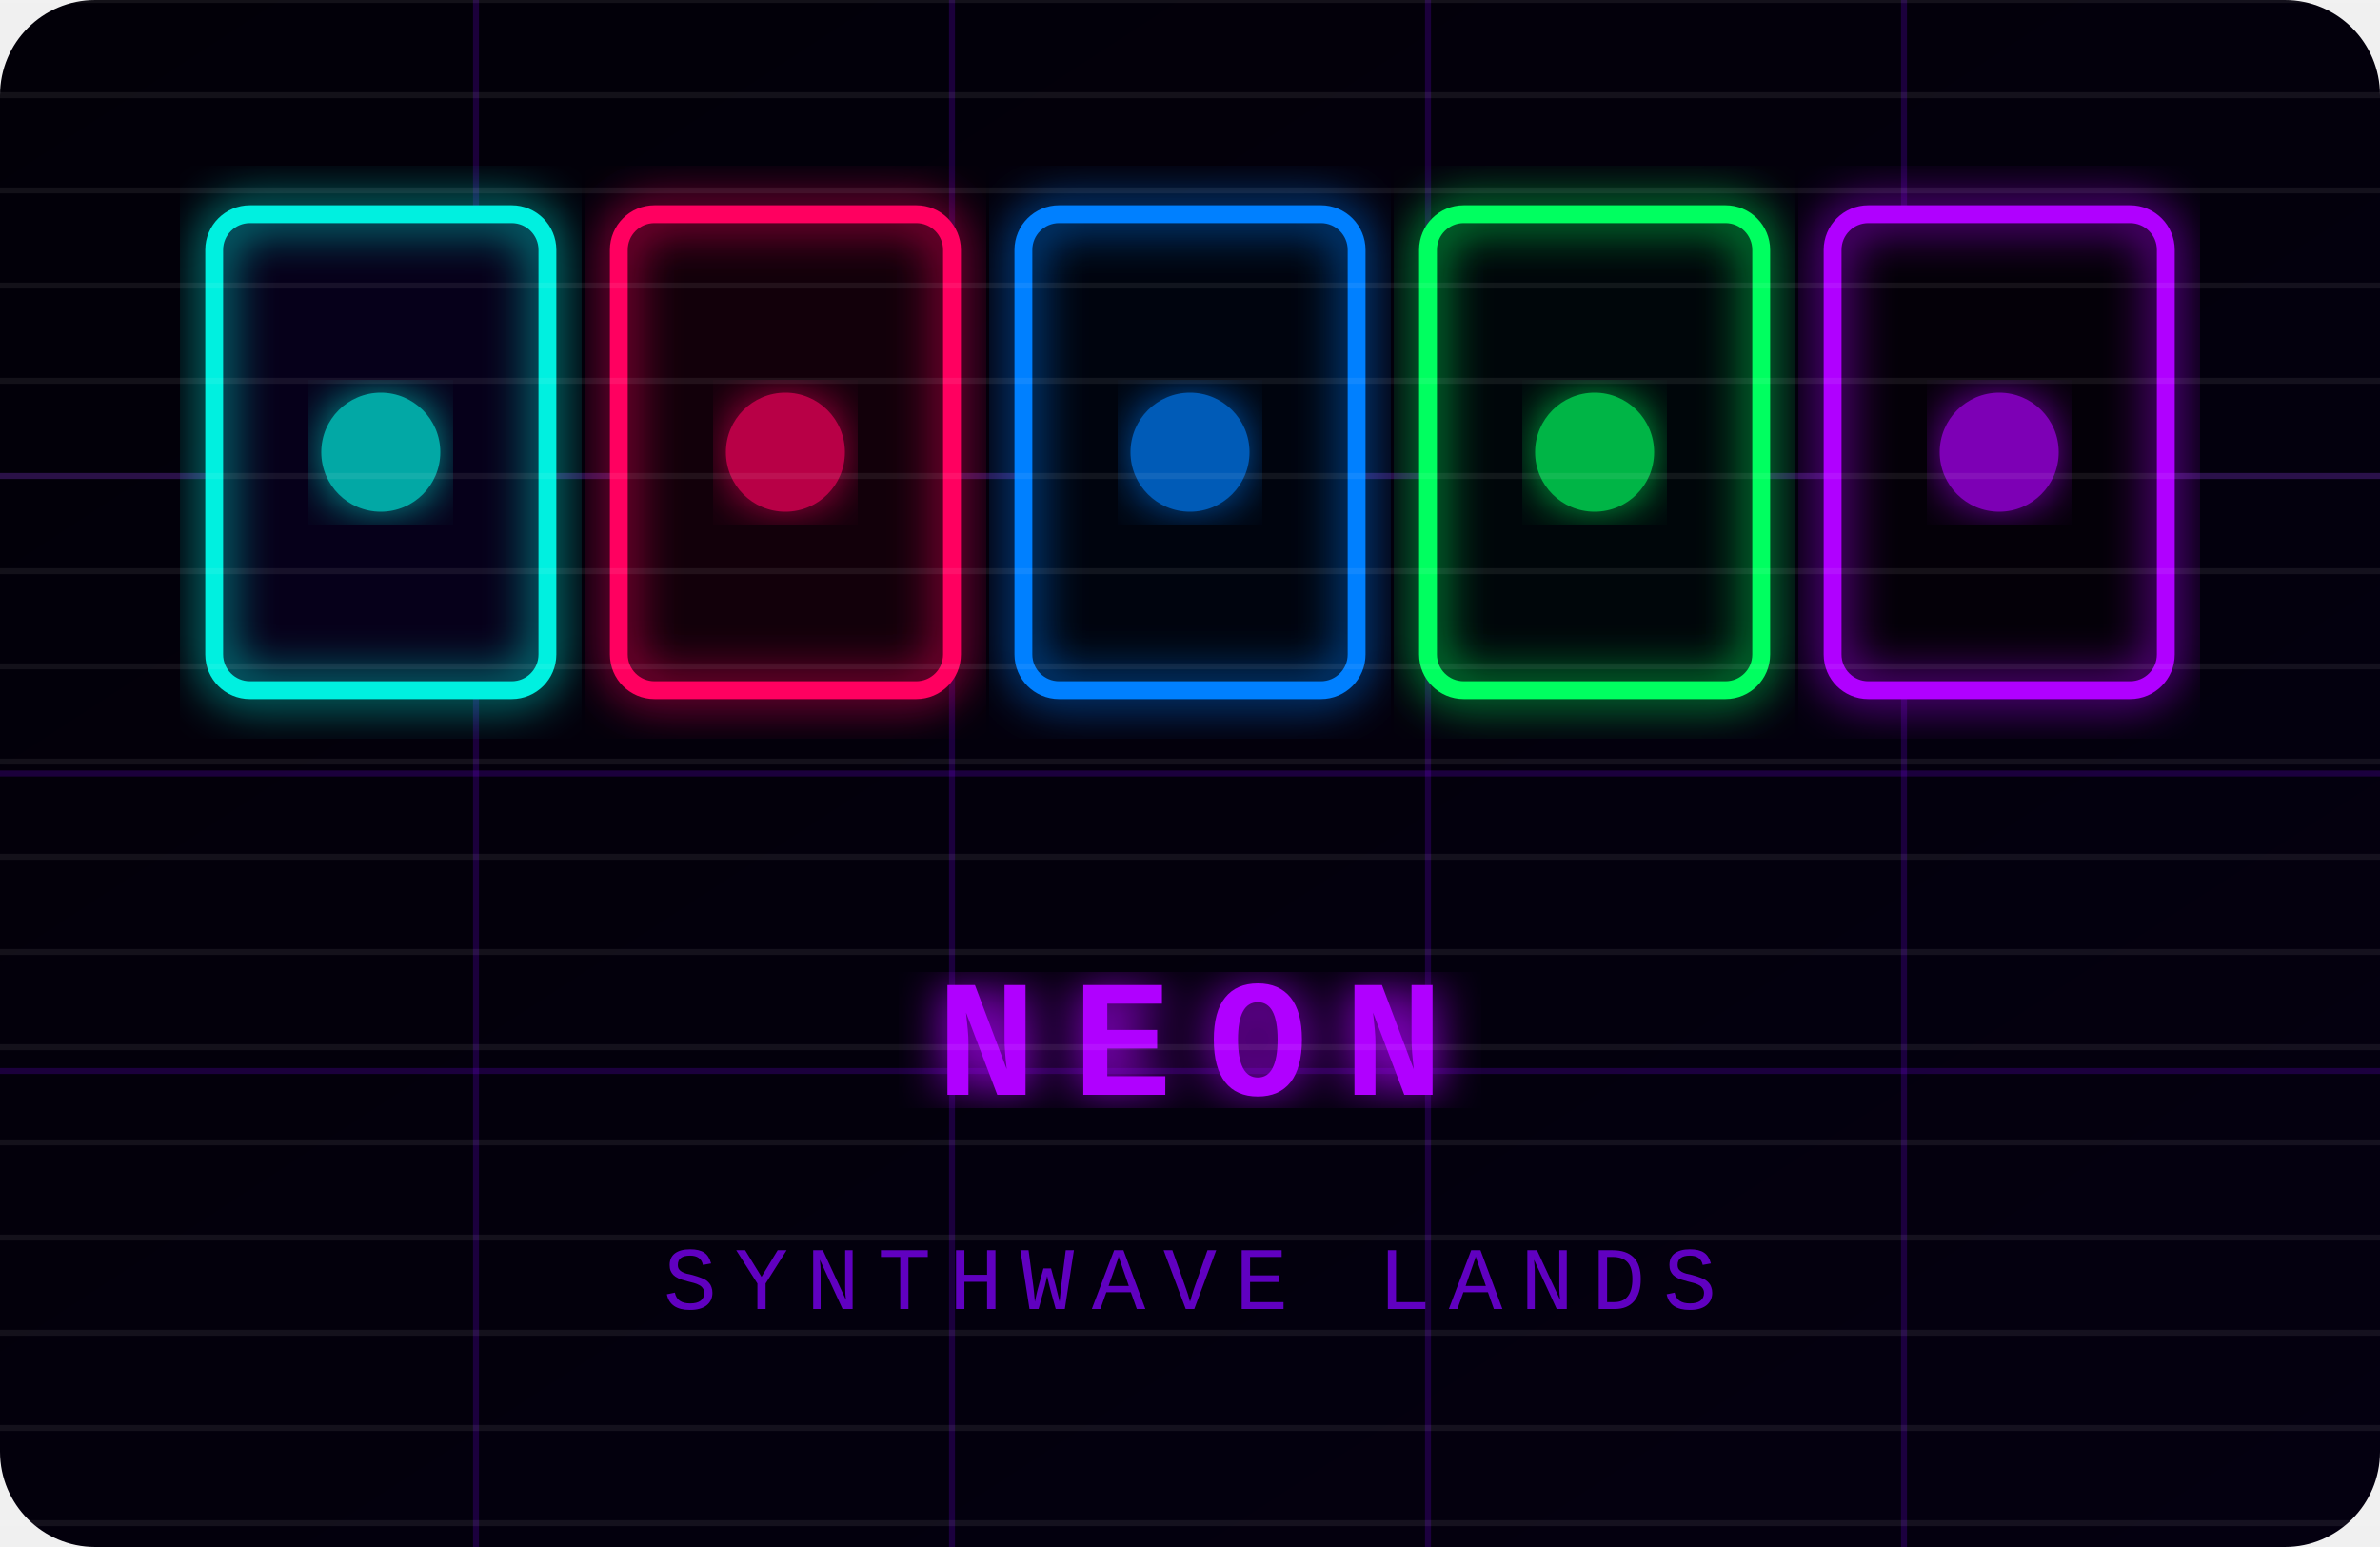
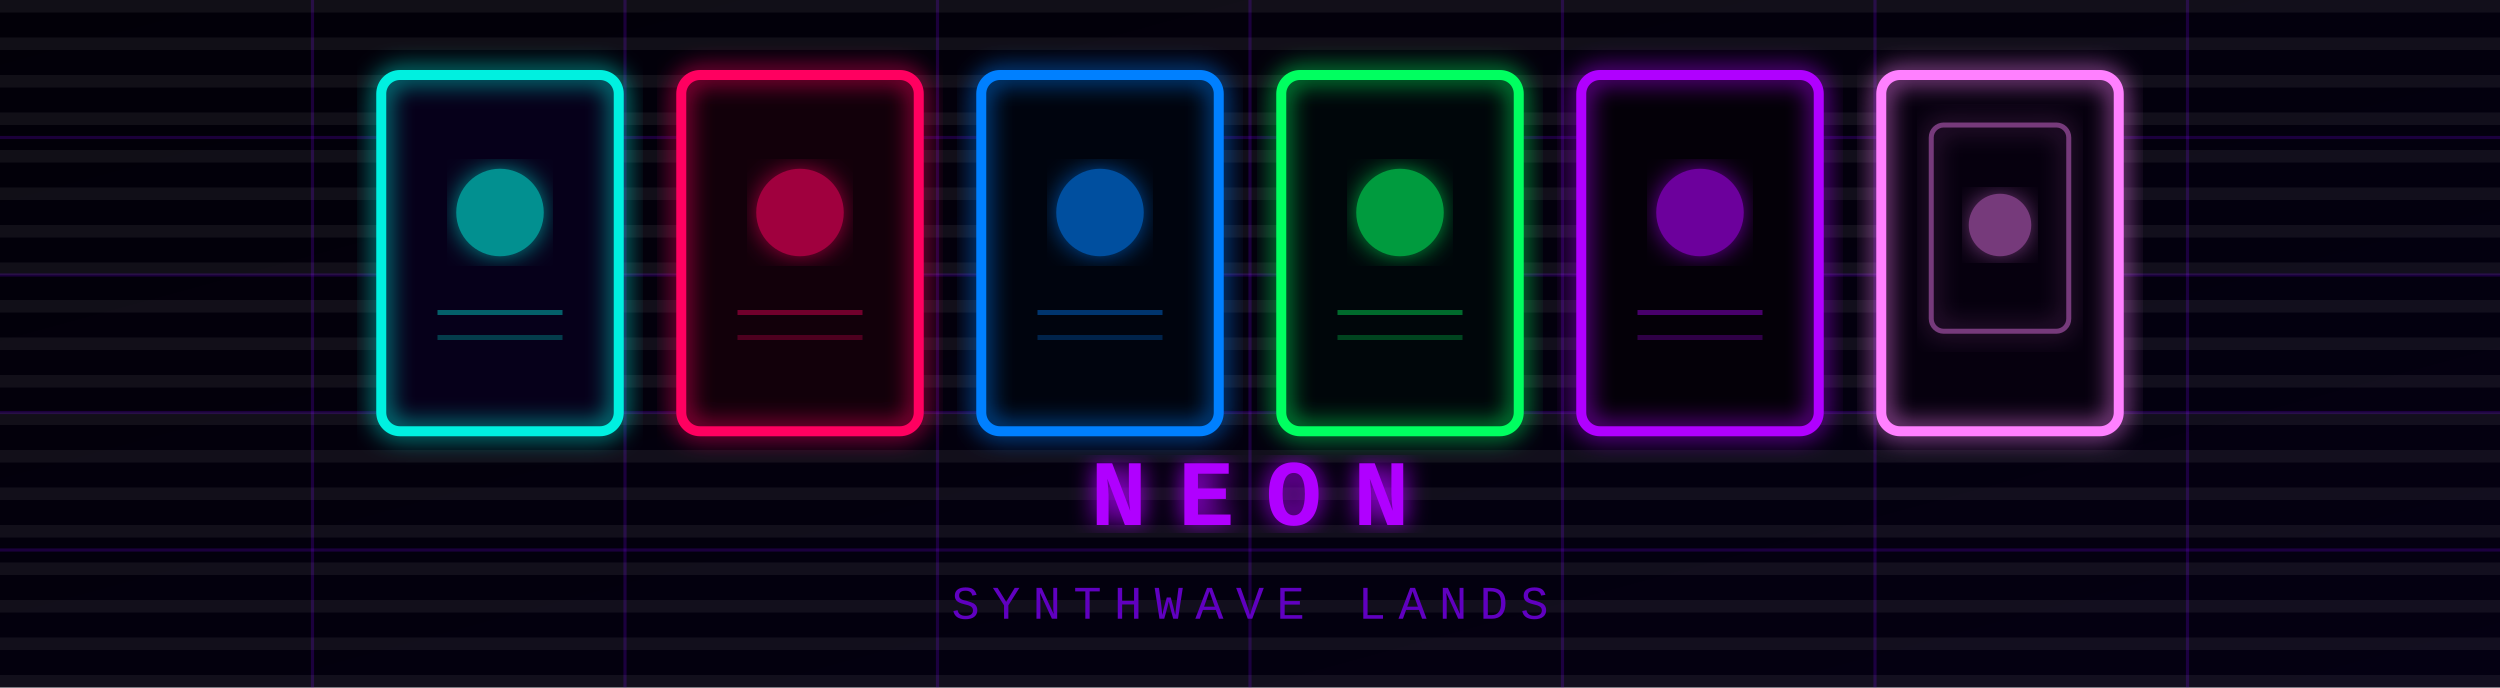
- <svg xmlns="http://www.w3.org/2000/svg" width="200" height="130" viewBox="0 0 200 130">
+ <svg xmlns="http://www.w3.org/2000/svg" width="400" height="110" viewBox="0 0 400 110">
  <defs>
    <linearGradient id="bg" x1="0" y1="0" x2="1" y2="1">
      <stop offset="0%" stop-color="#020008" />
-       <stop offset="100%" stop-color="#040010" />
+       <stop offset="100%" stop-color="#040012" />
    </linearGradient>
    <filter id="glow">
      <feGaussianBlur stdDeviation="2" result="blur" />
      <feMerge>
        <feMergeNode in="blur" />
        <feMergeNode in="SourceGraphic" />
      </feMerge>
    </filter>
  </defs>
-   <rect width="200" height="130" fill="url(#bg)" rx="8" />
+   <rect width="400" height="110" fill="url(#bg)" />
  <g stroke="#8000ff" stroke-width="0.5" stroke-opacity="0.2">
-     <line x1="0" y1="65" x2="200" y2="65" />
-     <line x1="0" y1="40" x2="200" y2="40" />
-     <line x1="0" y1="90" x2="200" y2="90" />
-     <line x1="40" y1="0" x2="40" y2="130" />
-     <line x1="80" y1="0" x2="80" y2="130" />
-     <line x1="120" y1="0" x2="120" y2="130" />
-     <line x1="160" y1="0" x2="160" y2="130" />
+     <line x1="0" y1="22" x2="400" y2="22" />
+     <line x1="0" y1="44" x2="400" y2="44" />
+     <line x1="0" y1="66" x2="400" y2="66" />
+     <line x1="0" y1="88" x2="400" y2="88" />
+     <line x1="50" y1="0" x2="50" y2="110" />
+     <line x1="100" y1="0" x2="100" y2="110" />
+     <line x1="150" y1="0" x2="150" y2="110" />
+     <line x1="200" y1="0" x2="200" y2="110" />
+     <line x1="250" y1="0" x2="250" y2="110" />
+     <line x1="300" y1="0" x2="300" y2="110" />
+     <line x1="350" y1="0" x2="350" y2="110" />
  </g>
-   <rect x="18" y="18" width="28" height="40" rx="3" fill="#06001a" />
-   <rect x="18" y="18" width="28" height="40" rx="3" fill="none" stroke="#00f0e0" stroke-width="1.5" filter="url(#glow)" />
-   <rect x="52" y="18" width="28" height="40" rx="3" fill="#12000a" />
-   <rect x="52" y="18" width="28" height="40" rx="3" fill="none" stroke="#ff0060" stroke-width="1.5" filter="url(#glow)" />
-   <rect x="86" y="18" width="28" height="40" rx="3" fill="#00040e" />
-   <rect x="86" y="18" width="28" height="40" rx="3" fill="none" stroke="#0080ff" stroke-width="1.5" filter="url(#glow)" />
-   <rect x="120" y="18" width="28" height="40" rx="3" fill="#00060a" />
-   <rect x="120" y="18" width="28" height="40" rx="3" fill="none" stroke="#00ff60" stroke-width="1.5" filter="url(#glow)" />
-   <rect x="154" y="18" width="28" height="40" rx="3" fill="#040008" />
-   <rect x="154" y="18" width="28" height="40" rx="3" fill="none" stroke="#b000ff" stroke-width="1.5" filter="url(#glow)" />
-   <circle cx="32" cy="38" r="5" fill="#00f0e0" opacity="0.7" filter="url(#glow)" />
-   <circle cx="66" cy="38" r="5" fill="#ff0060" opacity="0.7" filter="url(#glow)" />
-   <circle cx="100" cy="38" r="5" fill="#0080ff" opacity="0.7" filter="url(#glow)" />
-   <circle cx="134" cy="38" r="5" fill="#00ff60" opacity="0.7" filter="url(#glow)" />
-   <circle cx="168" cy="38" r="5" fill="#b000ff" opacity="0.7" filter="url(#glow)" />
-   <text x="100" y="92" font-size="14" font-family="'Courier New',monospace" font-weight="bold" text-anchor="middle" fill="#b000ff" letter-spacing="3" filter="url(#glow)">NEON</text>
-   <text x="100" y="110" font-size="7.5" font-family="'Courier New',monospace" text-anchor="middle" fill="#6000c0" letter-spacing="1.5">SYNTHWAVE LANDS</text>
-   <g opacity="0.07">
-     <line x1="0" y1="0" x2="200" y2="0" stroke="white" stroke-width="0.5" />
-     <line x1="0" y1="8" x2="200" y2="8" stroke="white" stroke-width="0.5" />
-     <line x1="0" y1="16" x2="200" y2="16" stroke="white" stroke-width="0.5" />
-     <line x1="0" y1="24" x2="200" y2="24" stroke="white" stroke-width="0.5" />
-     <line x1="0" y1="32" x2="200" y2="32" stroke="white" stroke-width="0.5" />
-     <line x1="0" y1="40" x2="200" y2="40" stroke="white" stroke-width="0.5" />
-     <line x1="0" y1="48" x2="200" y2="48" stroke="white" stroke-width="0.5" />
-     <line x1="0" y1="56" x2="200" y2="56" stroke="white" stroke-width="0.5" />
-     <line x1="0" y1="64" x2="200" y2="64" stroke="white" stroke-width="0.5" />
-     <line x1="0" y1="72" x2="200" y2="72" stroke="white" stroke-width="0.5" />
-     <line x1="0" y1="80" x2="200" y2="80" stroke="white" stroke-width="0.5" />
-     <line x1="0" y1="88" x2="200" y2="88" stroke="white" stroke-width="0.5" />
-     <line x1="0" y1="96" x2="200" y2="96" stroke="white" stroke-width="0.5" />
-     <line x1="0" y1="104" x2="200" y2="104" stroke="white" stroke-width="0.5" />
-     <line x1="0" y1="112" x2="200" y2="112" stroke="white" stroke-width="0.5" />
-     <line x1="0" y1="120" x2="200" y2="120" stroke="white" stroke-width="0.5" />
-     <line x1="0" y1="128" x2="200" y2="128" stroke="white" stroke-width="0.5" />
+   <g opacity="0.06">
+     <rect x="0" y="0" width="400" height="2" fill="white" />
+     <rect x="0" y="6" width="400" height="2" fill="white" />
+     <rect x="0" y="12" width="400" height="2" fill="white" />
+     <rect x="0" y="18" width="400" height="2" fill="white" />
+     <rect x="0" y="24" width="400" height="2" fill="white" />
+     <rect x="0" y="30" width="400" height="2" fill="white" />
+     <rect x="0" y="36" width="400" height="2" fill="white" />
+     <rect x="0" y="42" width="400" height="2" fill="white" />
+     <rect x="0" y="48" width="400" height="2" fill="white" />
+     <rect x="0" y="54" width="400" height="2" fill="white" />
+     <rect x="0" y="60" width="400" height="2" fill="white" />
+     <rect x="0" y="66" width="400" height="2" fill="white" />
+     <rect x="0" y="72" width="400" height="2" fill="white" />
+     <rect x="0" y="78" width="400" height="2" fill="white" />
+     <rect x="0" y="84" width="400" height="2" fill="white" />
+     <rect x="0" y="90" width="400" height="2" fill="white" />
+     <rect x="0" y="96" width="400" height="2" fill="white" />
+     <rect x="0" y="102" width="400" height="2" fill="white" />
+     <rect x="0" y="108" width="400" height="2" fill="white" />
  </g>
+   <rect x="61" y="12" width="38" height="57" rx="3" fill="#06001a" />
+   <rect x="61" y="12" width="38" height="57" rx="3" fill="none" stroke="#00f0e0" stroke-width="1.6" filter="url(#glow)" />
+   <circle cx="80" cy="34" r="7" fill="#00f0e0" opacity="0.6" filter="url(#glow)" />
+   <line x1="70" y1="50" x2="90" y2="50" stroke="#00f0e0" stroke-width="0.8" opacity="0.4" />
+   <line x1="70" y1="54" x2="90" y2="54" stroke="#00f0e0" stroke-width="0.8" opacity="0.25" />
+   <rect x="109" y="12" width="38" height="57" rx="3" fill="#12000a" />
+   <rect x="109" y="12" width="38" height="57" rx="3" fill="none" stroke="#ff0060" stroke-width="1.6" filter="url(#glow)" />
+   <circle cx="128" cy="34" r="7" fill="#ff0060" opacity="0.6" filter="url(#glow)" />
+   <line x1="118" y1="50" x2="138" y2="50" stroke="#ff0060" stroke-width="0.8" opacity="0.4" />
+   <line x1="118" y1="54" x2="138" y2="54" stroke="#ff0060" stroke-width="0.8" opacity="0.25" />
+   <rect x="157" y="12" width="38" height="57" rx="3" fill="#00040e" />
+   <rect x="157" y="12" width="38" height="57" rx="3" fill="none" stroke="#0080ff" stroke-width="1.6" filter="url(#glow)" />
+   <circle cx="176" cy="34" r="7" fill="#0080ff" opacity="0.6" filter="url(#glow)" />
+   <line x1="166" y1="50" x2="186" y2="50" stroke="#0080ff" stroke-width="0.8" opacity="0.4" />
+   <line x1="166" y1="54" x2="186" y2="54" stroke="#0080ff" stroke-width="0.8" opacity="0.25" />
+   <rect x="205" y="12" width="38" height="57" rx="3" fill="#00060a" />
+   <rect x="205" y="12" width="38" height="57" rx="3" fill="none" stroke="#00ff60" stroke-width="1.6" filter="url(#glow)" />
+   <circle cx="224" cy="34" r="7" fill="#00ff60" opacity="0.6" filter="url(#glow)" />
+   <line x1="214" y1="50" x2="234" y2="50" stroke="#00ff60" stroke-width="0.8" opacity="0.4" />
+   <line x1="214" y1="54" x2="234" y2="54" stroke="#00ff60" stroke-width="0.8" opacity="0.25" />
+   <rect x="253" y="12" width="38" height="57" rx="3" fill="#040008" />
+   <rect x="253" y="12" width="38" height="57" rx="3" fill="none" stroke="#b000ff" stroke-width="1.6" filter="url(#glow)" />
+   <circle cx="272" cy="34" r="7" fill="#b000ff" opacity="0.6" filter="url(#glow)" />
+   <line x1="262" y1="50" x2="282" y2="50" stroke="#b000ff" stroke-width="0.8" opacity="0.4" />
+   <line x1="262" y1="54" x2="282" y2="54" stroke="#b000ff" stroke-width="0.8" opacity="0.25" />
+   <rect x="301" y="12" width="38" height="57" rx="3" fill="#06000e" />
+   <rect x="301" y="12" width="38" height="57" rx="3" fill="none" stroke="#ff80ff" stroke-width="1.6" filter="url(#glow)" />
+   <rect x="309" y="20" width="22" height="33" rx="2" fill="none" stroke="#ff80ff" stroke-width="0.8" opacity="0.45" filter="url(#glow)" />
+   <circle cx="320" cy="36" r="5" fill="#ff80ff" opacity="0.45" filter="url(#glow)" />
+   <text x="200" y="84" font-size="15" font-family="'Courier New',monospace" font-weight="bold" text-anchor="middle" fill="#b000ff" letter-spacing="5" filter="url(#glow)">NEON</text>
+   <text x="200" y="99" font-size="7.5" font-family="'Courier New',monospace" text-anchor="middle" fill="#6000c0" letter-spacing="2">SYNTHWAVE LANDS</text>
</svg>
